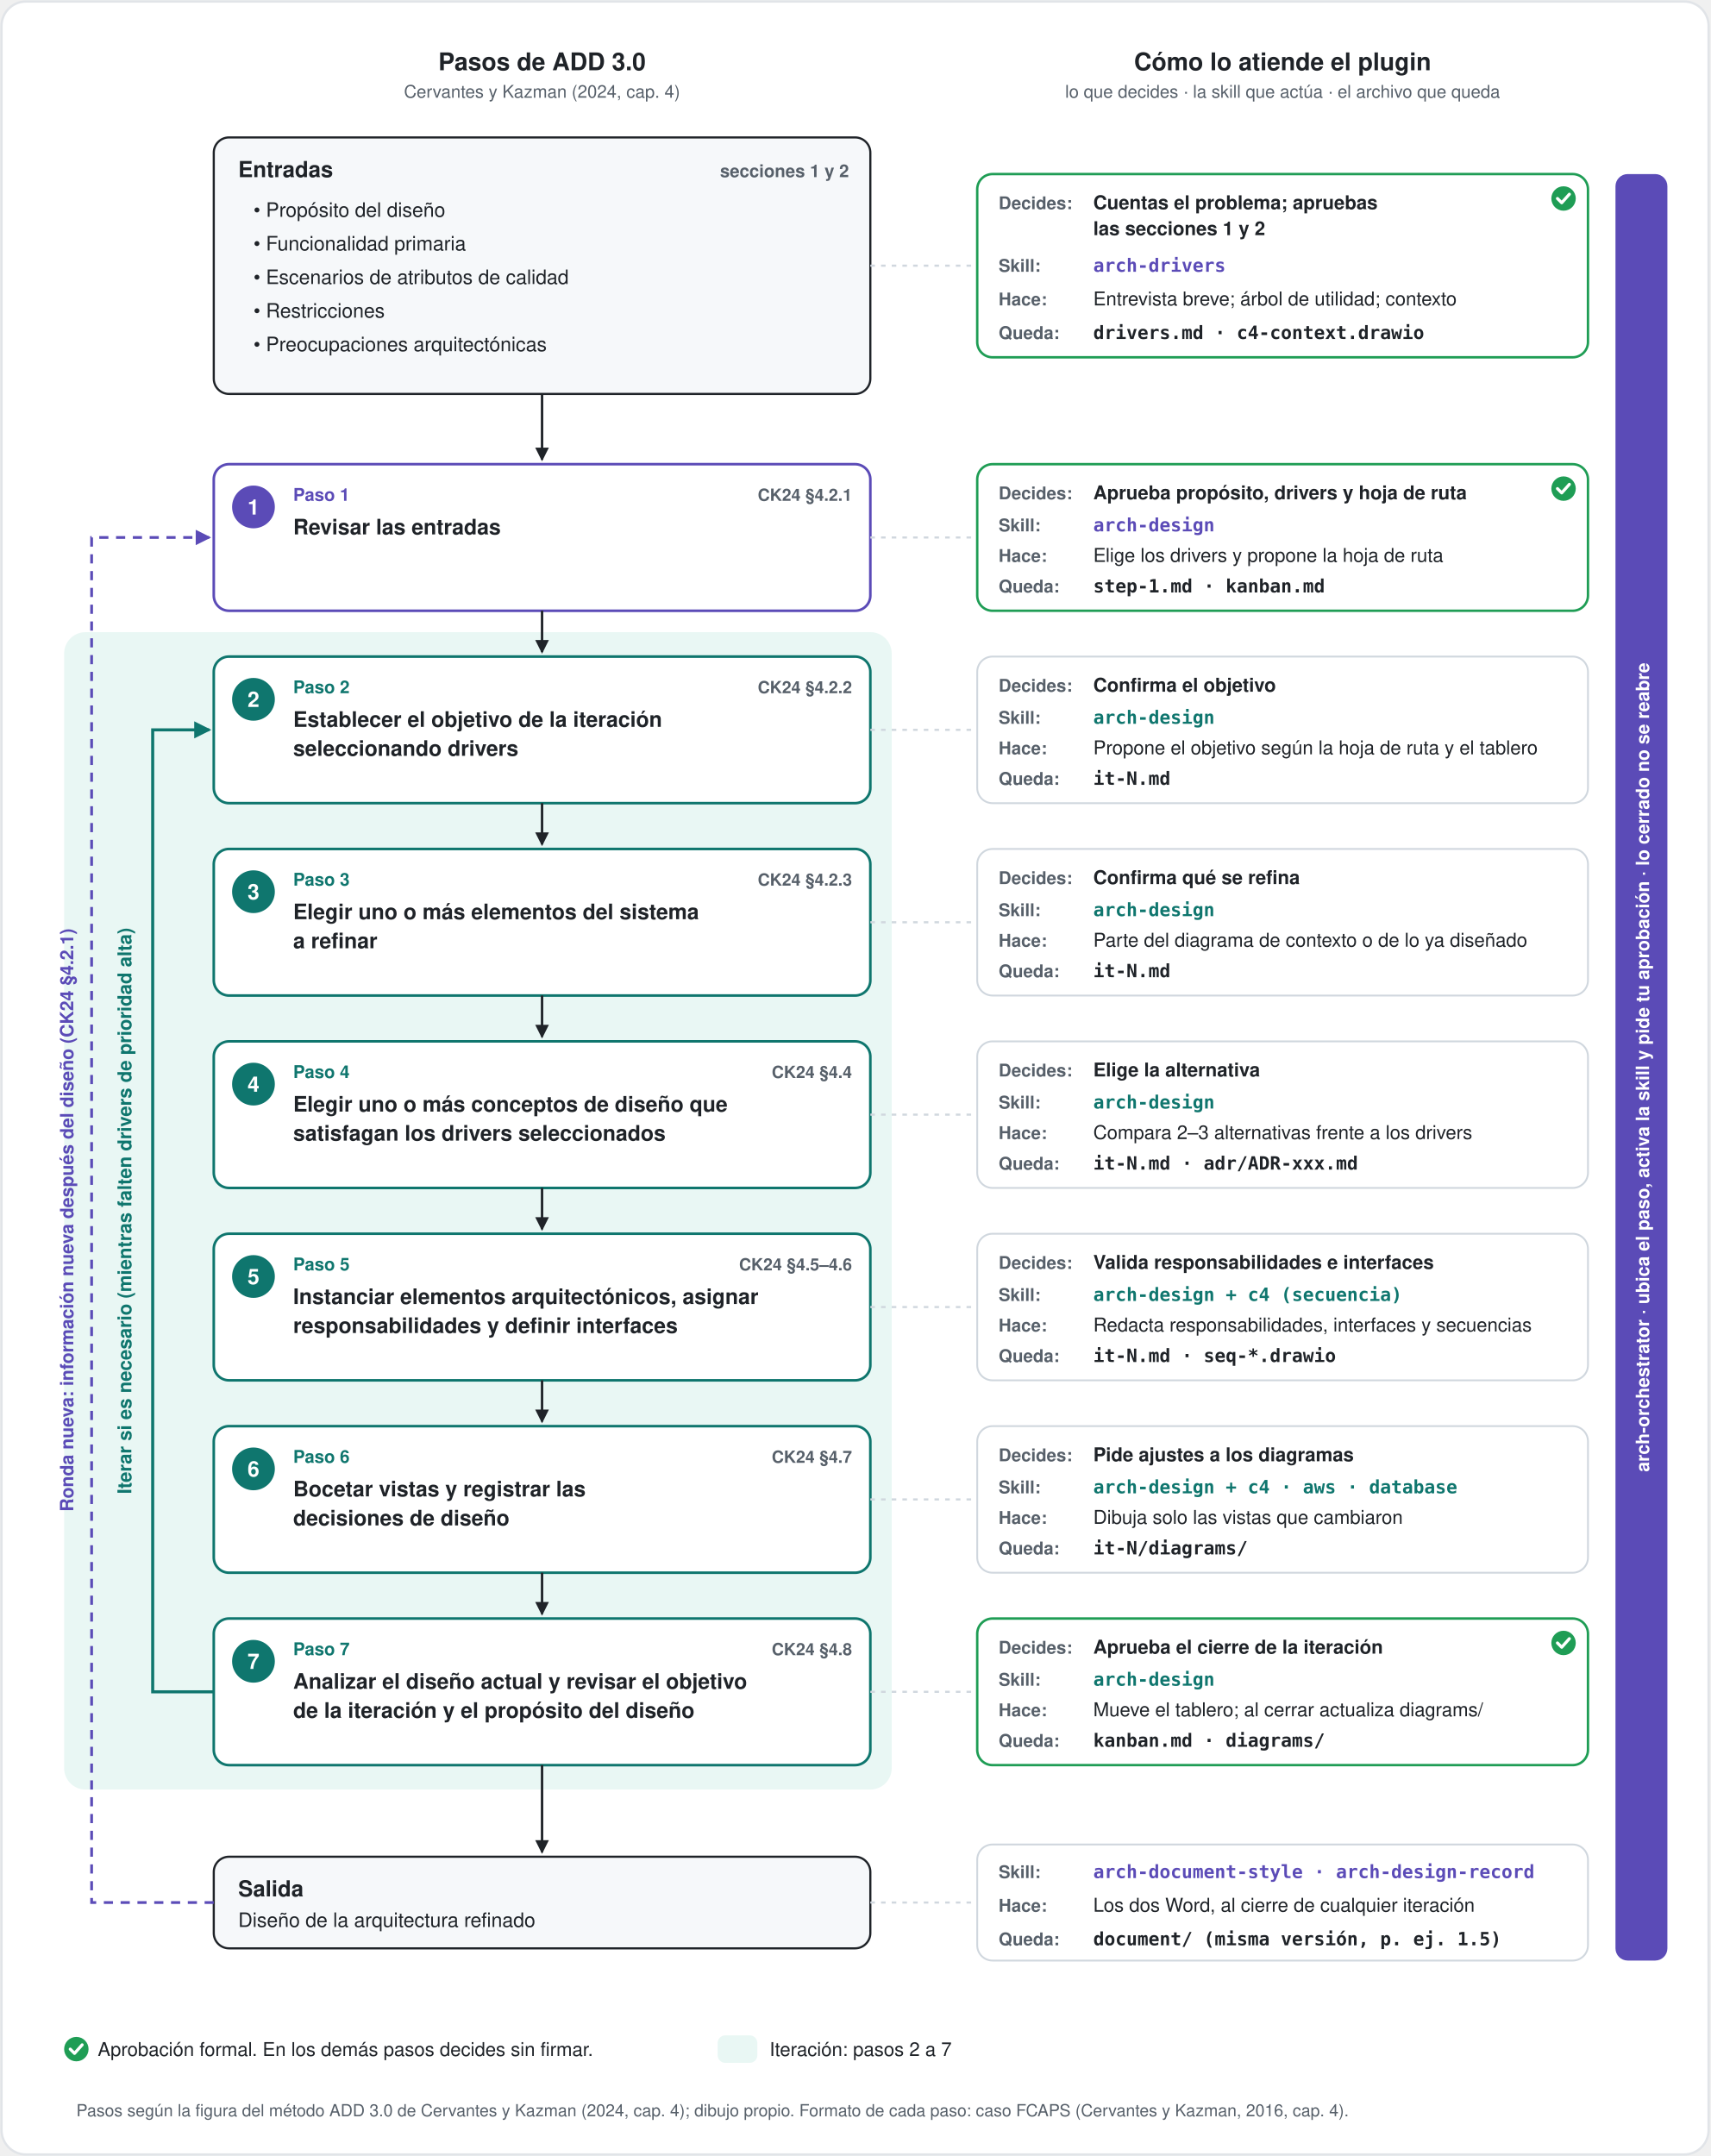
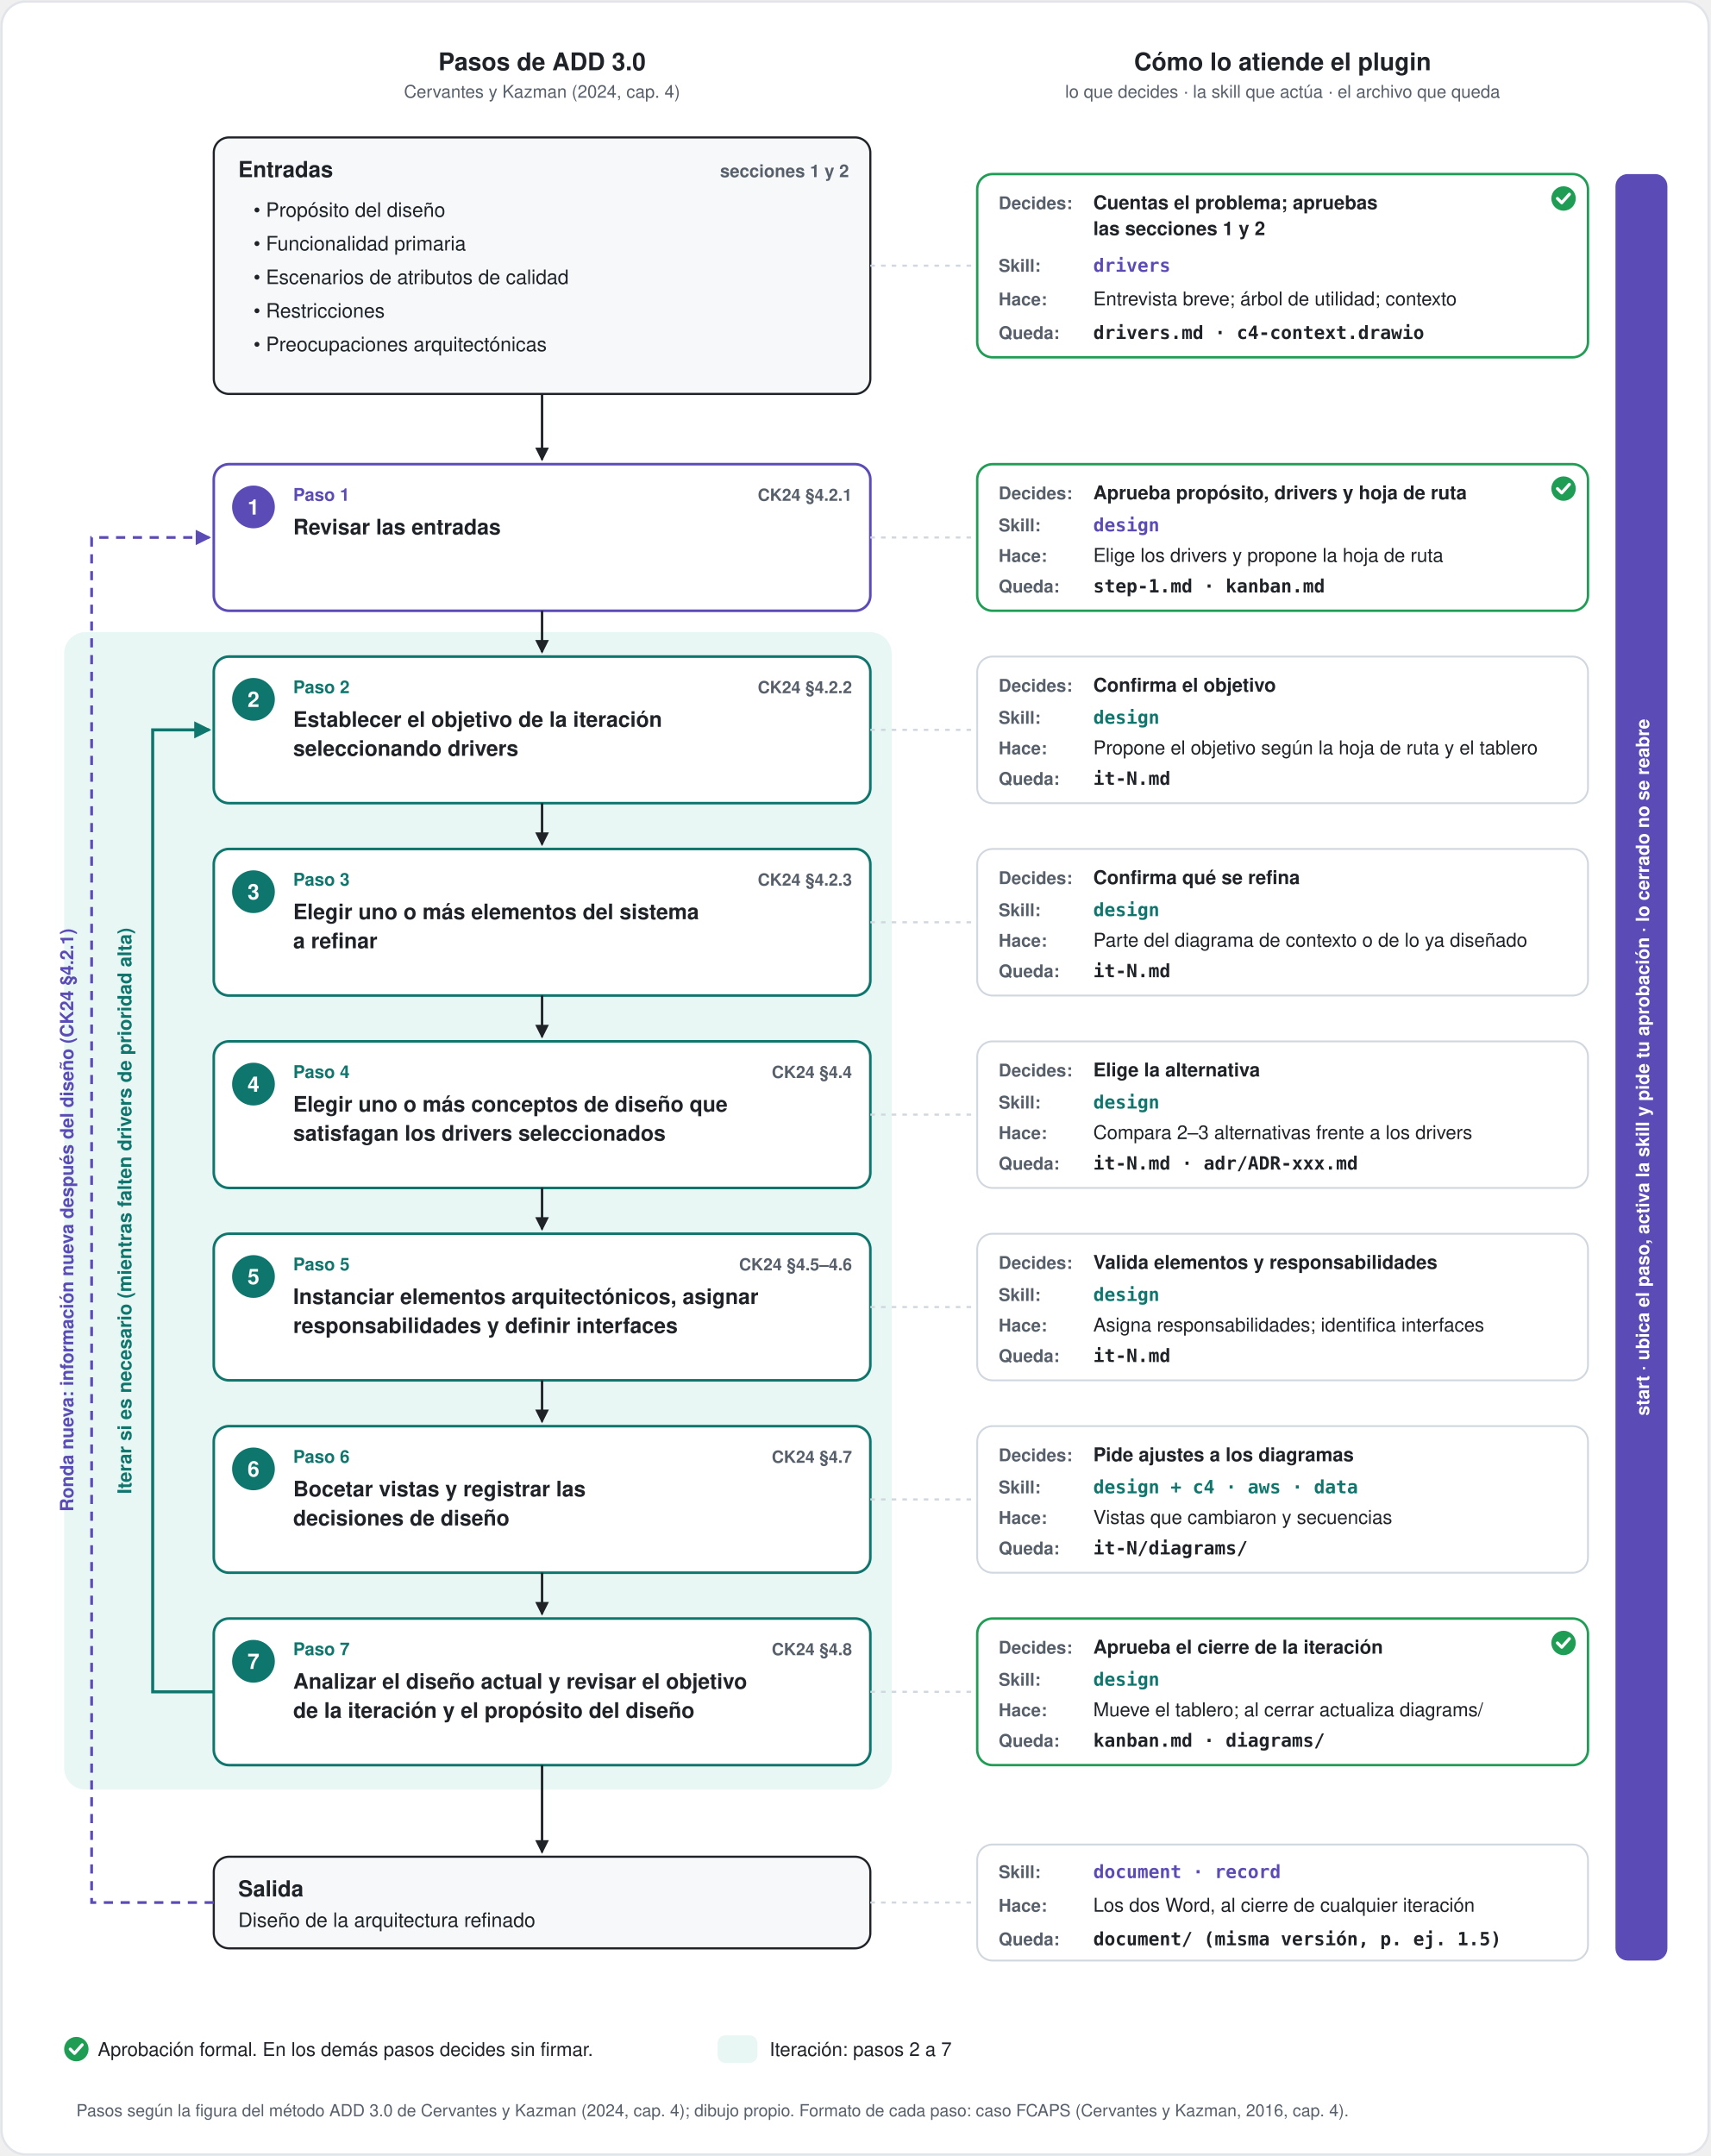
<svg xmlns="http://www.w3.org/2000/svg" width="1120" height="1412" viewBox="0 0 1120 1412">
  <defs>
    <marker id="m5B4BB7" viewBox="0 0 10 10" refX="8" refY="5" markerWidth="7" markerHeight="7" orient="auto-start-reverse">
      <path d="M1 1L9 5L1 9z" fill="#5B4BB7" />
    </marker>
    <marker id="m0F766E" viewBox="0 0 10 10" refX="8" refY="5" markerWidth="7" markerHeight="7" orient="auto-start-reverse">
      <path d="M1 1L9 5L1 9z" fill="#0F766E" />
    </marker>
    <marker id="m57606A" viewBox="0 0 10 10" refX="8" refY="5" markerWidth="7" markerHeight="7" orient="auto-start-reverse">
      <path d="M1 1L9 5L1 9z" fill="#57606A" />
    </marker>
    <marker id="m1F2328" viewBox="0 0 10 10" refX="8" refY="5" markerWidth="7" markerHeight="7" orient="auto-start-reverse">
      <path d="M1 1L9 5L1 9z" fill="#1F2328" />
    </marker>
  </defs>
  <rect x="1" y="1" width="1118" height="1410" rx="16" fill="#FFFFFF" stroke="#E1E4E8" stroke-width="1.5" />
  <text x="355.0" y="46" text-anchor="middle" style="font-family:-apple-system,'Segoe UI',Helvetica,Arial,sans-serif;font-size:16px;font-weight:700" fill="#1F2328">Pasos de ADD 3.0</text>
  <text x="355.0" y="64" text-anchor="middle" style="font-family:-apple-system,'Segoe UI',Helvetica,Arial,sans-serif;font-size:11.5px;font-weight:400" fill="#57606A">Cervantes y Kazman (2024, cap. 4)</text>
  <text x="840.0" y="46" text-anchor="middle" style="font-family:-apple-system,'Segoe UI',Helvetica,Arial,sans-serif;font-size:16px;font-weight:700" fill="#1F2328">Cómo lo atiende el plugin</text>
  <text x="840.0" y="64" text-anchor="middle" style="font-family:-apple-system,'Segoe UI',Helvetica,Arial,sans-serif;font-size:11.5px;font-weight:400" fill="#57606A">lo que decides · la skill que actúa · el archivo que queda</text>
  <rect x="42" y="414" width="542" height="758" rx="14" fill="#E9F7F4" stroke="none" stroke-width="0" />
  <rect x="140" y="90" width="430" height="168" rx="10" fill="#F6F8FA" stroke="#1F2328" stroke-width="1.4" />
  <text x="156" y="116" text-anchor="start" style="font-family:-apple-system,'Segoe UI',Helvetica,Arial,sans-serif;font-size:14.5px;font-weight:700" fill="#1F2328">Entradas</text>
  <text x="166" y="142" text-anchor="start" style="font-family:-apple-system,'Segoe UI',Helvetica,Arial,sans-serif;font-size:13px;font-weight:400" fill="#1F2328">• Propósito del diseño</text>
  <text x="166" y="164" text-anchor="start" style="font-family:-apple-system,'Segoe UI',Helvetica,Arial,sans-serif;font-size:13px;font-weight:400" fill="#1F2328">• Funcionalidad primaria</text>
  <text x="166" y="186" text-anchor="start" style="font-family:-apple-system,'Segoe UI',Helvetica,Arial,sans-serif;font-size:13px;font-weight:400" fill="#1F2328">• Escenarios de atributos de calidad</text>
  <text x="166" y="208" text-anchor="start" style="font-family:-apple-system,'Segoe UI',Helvetica,Arial,sans-serif;font-size:13px;font-weight:400" fill="#1F2328">• Restricciones</text>
  <text x="166" y="230" text-anchor="start" style="font-family:-apple-system,'Segoe UI',Helvetica,Arial,sans-serif;font-size:13px;font-weight:400" fill="#1F2328">• Preocupaciones arquitectónicas</text>
  <text x="556" y="116" text-anchor="end" style="font-family:-apple-system,'Segoe UI',Helvetica,Arial,sans-serif;font-size:11.5px;font-weight:600" fill="#57606A">secciones 1 y 2</text>
  <rect x="140" y="304" width="430" height="96" rx="10" fill="#FFFFFF" stroke="#5B4BB7" stroke-width="1.7" />
  <circle cx="166" cy="332" r="14" fill="#5B4BB7" />
  <text x="166" y="337" text-anchor="middle" style="font-family:-apple-system,'Segoe UI',Helvetica,Arial,sans-serif;font-size:14px;font-weight:700" fill="#fff">1</text>
  <text x="192" y="328" text-anchor="start" style="font-family:-apple-system,'Segoe UI',Helvetica,Arial,sans-serif;font-size:11.5px;font-weight:700" fill="#5B4BB7">Paso 1</text>
  <text x="192" y="350" text-anchor="start" style="font-family:-apple-system,'Segoe UI',Helvetica,Arial,sans-serif;font-size:14px;font-weight:600" fill="#1F2328">Revisar las entradas</text>
  <text x="558" y="328" text-anchor="end" style="font-family:-apple-system,'Segoe UI',Helvetica,Arial,sans-serif;font-size:11px;font-weight:600" fill="#57606A">CK24 §4.2.1</text>
  <line x1="570" y1="352.0" x2="640" y2="352.0" stroke="#D0D7DE" stroke-width="1.4" stroke-dasharray="3 4" />
  <rect x="640" y="304" width="400" height="96" rx="10" fill="#FFFFFF" stroke="#1F9D55" stroke-width="1.6" />
  <circle cx="1024" cy="320" r="8" fill="#1F9D55" />
  <path d="M1020 320 l2.8 2.8 l5 -5.6" fill="none" stroke="#fff" stroke-width="2" stroke-linecap="round" stroke-linejoin="round" />
  <text x="654" y="327" text-anchor="start" style="font-family:-apple-system,'Segoe UI',Helvetica,Arial,sans-serif;font-size:11.5px;font-weight:700" fill="#57606A">Decides:</text>
  <text x="716" y="327" text-anchor="start" style="font-family:-apple-system,'Segoe UI',Helvetica,Arial,sans-serif;font-size:12.5px;font-weight:600" fill="#1F2328">Aprueba propósito, drivers y hoja de ruta</text>
  <text x="654" y="348" text-anchor="start" style="font-family:-apple-system,'Segoe UI',Helvetica,Arial,sans-serif;font-size:11.5px;font-weight:700" fill="#57606A">Skill:</text>
-   <text x="716" y="348" text-anchor="start" style="font-family:ui-monospace,SFMono-Regular,Menlo,Consolas,monospace;font-size:12px;font-weight:700" fill="#5B4BB7">arch-design</text>
+   <text x="716" y="348" text-anchor="start" style="font-family:ui-monospace,SFMono-Regular,Menlo,Consolas,monospace;font-size:12px;font-weight:700" fill="#5B4BB7">design</text>
  <text x="654" y="368" text-anchor="start" style="font-family:-apple-system,'Segoe UI',Helvetica,Arial,sans-serif;font-size:11.5px;font-weight:700" fill="#57606A">Hace:</text>
  <text x="716" y="368" text-anchor="start" style="font-family:-apple-system,'Segoe UI',Helvetica,Arial,sans-serif;font-size:12.5px;font-weight:400" fill="#1F2328">Elige los drivers y propone la hoja de ruta</text>
  <text x="654" y="388" text-anchor="start" style="font-family:-apple-system,'Segoe UI',Helvetica,Arial,sans-serif;font-size:11.5px;font-weight:700" fill="#57606A">Queda:</text>
  <text x="716" y="388" text-anchor="start" style="font-family:ui-monospace,SFMono-Regular,Menlo,Consolas,monospace;font-size:12px;font-weight:600" fill="#1F2328">step-1.md · kanban.md</text>
  <rect x="140" y="430" width="430" height="96" rx="10" fill="#FFFFFF" stroke="#0F766E" stroke-width="1.7" />
  <circle cx="166" cy="458" r="14" fill="#0F766E" />
  <text x="166" y="463" text-anchor="middle" style="font-family:-apple-system,'Segoe UI',Helvetica,Arial,sans-serif;font-size:14px;font-weight:700" fill="#fff">2</text>
  <text x="192" y="454" text-anchor="start" style="font-family:-apple-system,'Segoe UI',Helvetica,Arial,sans-serif;font-size:11.5px;font-weight:700" fill="#0F766E">Paso 2</text>
  <text x="192" y="476" text-anchor="start" style="font-family:-apple-system,'Segoe UI',Helvetica,Arial,sans-serif;font-size:14px;font-weight:600" fill="#1F2328">Establecer el objetivo de la iteración</text>
  <text x="192" y="495" text-anchor="start" style="font-family:-apple-system,'Segoe UI',Helvetica,Arial,sans-serif;font-size:14px;font-weight:600" fill="#1F2328">seleccionando drivers</text>
  <text x="558" y="454" text-anchor="end" style="font-family:-apple-system,'Segoe UI',Helvetica,Arial,sans-serif;font-size:11px;font-weight:600" fill="#57606A">CK24 §4.2.2</text>
  <line x1="570" y1="478.0" x2="640" y2="478.0" stroke="#D0D7DE" stroke-width="1.4" stroke-dasharray="3 4" />
  <rect x="640" y="430" width="400" height="96" rx="10" fill="#FFFFFF" stroke="#D0D7DE" stroke-width="1.2" />
  <text x="654" y="453" text-anchor="start" style="font-family:-apple-system,'Segoe UI',Helvetica,Arial,sans-serif;font-size:11.5px;font-weight:700" fill="#57606A">Decides:</text>
  <text x="716" y="453" text-anchor="start" style="font-family:-apple-system,'Segoe UI',Helvetica,Arial,sans-serif;font-size:12.5px;font-weight:600" fill="#1F2328">Confirma el objetivo</text>
  <text x="654" y="474" text-anchor="start" style="font-family:-apple-system,'Segoe UI',Helvetica,Arial,sans-serif;font-size:11.5px;font-weight:700" fill="#57606A">Skill:</text>
-   <text x="716" y="474" text-anchor="start" style="font-family:ui-monospace,SFMono-Regular,Menlo,Consolas,monospace;font-size:12px;font-weight:700" fill="#0F766E">arch-design</text>
+   <text x="716" y="474" text-anchor="start" style="font-family:ui-monospace,SFMono-Regular,Menlo,Consolas,monospace;font-size:12px;font-weight:700" fill="#0F766E">design</text>
  <text x="654" y="494" text-anchor="start" style="font-family:-apple-system,'Segoe UI',Helvetica,Arial,sans-serif;font-size:11.5px;font-weight:700" fill="#57606A">Hace:</text>
  <text x="716" y="494" text-anchor="start" style="font-family:-apple-system,'Segoe UI',Helvetica,Arial,sans-serif;font-size:12.5px;font-weight:400" fill="#1F2328">Propone el objetivo según la hoja de ruta y el tablero</text>
  <text x="654" y="514" text-anchor="start" style="font-family:-apple-system,'Segoe UI',Helvetica,Arial,sans-serif;font-size:11.5px;font-weight:700" fill="#57606A">Queda:</text>
  <text x="716" y="514" text-anchor="start" style="font-family:ui-monospace,SFMono-Regular,Menlo,Consolas,monospace;font-size:12px;font-weight:600" fill="#1F2328">it-N.md</text>
  <rect x="140" y="556" width="430" height="96" rx="10" fill="#FFFFFF" stroke="#0F766E" stroke-width="1.7" />
  <circle cx="166" cy="584" r="14" fill="#0F766E" />
  <text x="166" y="589" text-anchor="middle" style="font-family:-apple-system,'Segoe UI',Helvetica,Arial,sans-serif;font-size:14px;font-weight:700" fill="#fff">3</text>
  <text x="192" y="580" text-anchor="start" style="font-family:-apple-system,'Segoe UI',Helvetica,Arial,sans-serif;font-size:11.5px;font-weight:700" fill="#0F766E">Paso 3</text>
  <text x="192" y="602" text-anchor="start" style="font-family:-apple-system,'Segoe UI',Helvetica,Arial,sans-serif;font-size:14px;font-weight:600" fill="#1F2328">Elegir uno o más elementos del sistema</text>
  <text x="192" y="621" text-anchor="start" style="font-family:-apple-system,'Segoe UI',Helvetica,Arial,sans-serif;font-size:14px;font-weight:600" fill="#1F2328">a refinar</text>
  <text x="558" y="580" text-anchor="end" style="font-family:-apple-system,'Segoe UI',Helvetica,Arial,sans-serif;font-size:11px;font-weight:600" fill="#57606A">CK24 §4.2.3</text>
  <line x1="570" y1="604.0" x2="640" y2="604.0" stroke="#D0D7DE" stroke-width="1.4" stroke-dasharray="3 4" />
  <rect x="640" y="556" width="400" height="96" rx="10" fill="#FFFFFF" stroke="#D0D7DE" stroke-width="1.2" />
  <text x="654" y="579" text-anchor="start" style="font-family:-apple-system,'Segoe UI',Helvetica,Arial,sans-serif;font-size:11.5px;font-weight:700" fill="#57606A">Decides:</text>
  <text x="716" y="579" text-anchor="start" style="font-family:-apple-system,'Segoe UI',Helvetica,Arial,sans-serif;font-size:12.5px;font-weight:600" fill="#1F2328">Confirma qué se refina</text>
  <text x="654" y="600" text-anchor="start" style="font-family:-apple-system,'Segoe UI',Helvetica,Arial,sans-serif;font-size:11.5px;font-weight:700" fill="#57606A">Skill:</text>
-   <text x="716" y="600" text-anchor="start" style="font-family:ui-monospace,SFMono-Regular,Menlo,Consolas,monospace;font-size:12px;font-weight:700" fill="#0F766E">arch-design</text>
+   <text x="716" y="600" text-anchor="start" style="font-family:ui-monospace,SFMono-Regular,Menlo,Consolas,monospace;font-size:12px;font-weight:700" fill="#0F766E">design</text>
  <text x="654" y="620" text-anchor="start" style="font-family:-apple-system,'Segoe UI',Helvetica,Arial,sans-serif;font-size:11.5px;font-weight:700" fill="#57606A">Hace:</text>
  <text x="716" y="620" text-anchor="start" style="font-family:-apple-system,'Segoe UI',Helvetica,Arial,sans-serif;font-size:12.5px;font-weight:400" fill="#1F2328">Parte del diagrama de contexto o de lo ya diseñado</text>
  <text x="654" y="640" text-anchor="start" style="font-family:-apple-system,'Segoe UI',Helvetica,Arial,sans-serif;font-size:11.5px;font-weight:700" fill="#57606A">Queda:</text>
  <text x="716" y="640" text-anchor="start" style="font-family:ui-monospace,SFMono-Regular,Menlo,Consolas,monospace;font-size:12px;font-weight:600" fill="#1F2328">it-N.md</text>
  <rect x="140" y="682" width="430" height="96" rx="10" fill="#FFFFFF" stroke="#0F766E" stroke-width="1.7" />
  <circle cx="166" cy="710" r="14" fill="#0F766E" />
  <text x="166" y="715" text-anchor="middle" style="font-family:-apple-system,'Segoe UI',Helvetica,Arial,sans-serif;font-size:14px;font-weight:700" fill="#fff">4</text>
  <text x="192" y="706" text-anchor="start" style="font-family:-apple-system,'Segoe UI',Helvetica,Arial,sans-serif;font-size:11.5px;font-weight:700" fill="#0F766E">Paso 4</text>
  <text x="192" y="728" text-anchor="start" style="font-family:-apple-system,'Segoe UI',Helvetica,Arial,sans-serif;font-size:14px;font-weight:600" fill="#1F2328">Elegir uno o más conceptos de diseño que</text>
  <text x="192" y="747" text-anchor="start" style="font-family:-apple-system,'Segoe UI',Helvetica,Arial,sans-serif;font-size:14px;font-weight:600" fill="#1F2328">satisfagan los drivers seleccionados</text>
  <text x="558" y="706" text-anchor="end" style="font-family:-apple-system,'Segoe UI',Helvetica,Arial,sans-serif;font-size:11px;font-weight:600" fill="#57606A">CK24 §4.4</text>
  <line x1="570" y1="730.0" x2="640" y2="730.0" stroke="#D0D7DE" stroke-width="1.4" stroke-dasharray="3 4" />
  <rect x="640" y="682" width="400" height="96" rx="10" fill="#FFFFFF" stroke="#D0D7DE" stroke-width="1.2" />
  <text x="654" y="705" text-anchor="start" style="font-family:-apple-system,'Segoe UI',Helvetica,Arial,sans-serif;font-size:11.5px;font-weight:700" fill="#57606A">Decides:</text>
  <text x="716" y="705" text-anchor="start" style="font-family:-apple-system,'Segoe UI',Helvetica,Arial,sans-serif;font-size:12.5px;font-weight:600" fill="#1F2328">Elige la alternativa</text>
  <text x="654" y="726" text-anchor="start" style="font-family:-apple-system,'Segoe UI',Helvetica,Arial,sans-serif;font-size:11.5px;font-weight:700" fill="#57606A">Skill:</text>
-   <text x="716" y="726" text-anchor="start" style="font-family:ui-monospace,SFMono-Regular,Menlo,Consolas,monospace;font-size:12px;font-weight:700" fill="#0F766E">arch-design</text>
+   <text x="716" y="726" text-anchor="start" style="font-family:ui-monospace,SFMono-Regular,Menlo,Consolas,monospace;font-size:12px;font-weight:700" fill="#0F766E">design</text>
  <text x="654" y="746" text-anchor="start" style="font-family:-apple-system,'Segoe UI',Helvetica,Arial,sans-serif;font-size:11.5px;font-weight:700" fill="#57606A">Hace:</text>
  <text x="716" y="746" text-anchor="start" style="font-family:-apple-system,'Segoe UI',Helvetica,Arial,sans-serif;font-size:12.5px;font-weight:400" fill="#1F2328">Compara 2–3 alternativas frente a los drivers</text>
  <text x="654" y="766" text-anchor="start" style="font-family:-apple-system,'Segoe UI',Helvetica,Arial,sans-serif;font-size:11.5px;font-weight:700" fill="#57606A">Queda:</text>
  <text x="716" y="766" text-anchor="start" style="font-family:ui-monospace,SFMono-Regular,Menlo,Consolas,monospace;font-size:12px;font-weight:600" fill="#1F2328">it-N.md · adr/ADR-xxx.md</text>
  <rect x="140" y="808" width="430" height="96" rx="10" fill="#FFFFFF" stroke="#0F766E" stroke-width="1.7" />
  <circle cx="166" cy="836" r="14" fill="#0F766E" />
  <text x="166" y="841" text-anchor="middle" style="font-family:-apple-system,'Segoe UI',Helvetica,Arial,sans-serif;font-size:14px;font-weight:700" fill="#fff">5</text>
  <text x="192" y="832" text-anchor="start" style="font-family:-apple-system,'Segoe UI',Helvetica,Arial,sans-serif;font-size:11.5px;font-weight:700" fill="#0F766E">Paso 5</text>
  <text x="192" y="854" text-anchor="start" style="font-family:-apple-system,'Segoe UI',Helvetica,Arial,sans-serif;font-size:14px;font-weight:600" fill="#1F2328">Instanciar elementos arquitectónicos, asignar</text>
  <text x="192" y="873" text-anchor="start" style="font-family:-apple-system,'Segoe UI',Helvetica,Arial,sans-serif;font-size:14px;font-weight:600" fill="#1F2328">responsabilidades y definir interfaces</text>
  <text x="558" y="832" text-anchor="end" style="font-family:-apple-system,'Segoe UI',Helvetica,Arial,sans-serif;font-size:11px;font-weight:600" fill="#57606A">CK24 §4.5–4.6</text>
  <line x1="570" y1="856.0" x2="640" y2="856.0" stroke="#D0D7DE" stroke-width="1.4" stroke-dasharray="3 4" />
  <rect x="640" y="808" width="400" height="96" rx="10" fill="#FFFFFF" stroke="#D0D7DE" stroke-width="1.2" />
  <text x="654" y="831" text-anchor="start" style="font-family:-apple-system,'Segoe UI',Helvetica,Arial,sans-serif;font-size:11.5px;font-weight:700" fill="#57606A">Decides:</text>
-   <text x="716" y="831" text-anchor="start" style="font-family:-apple-system,'Segoe UI',Helvetica,Arial,sans-serif;font-size:12.5px;font-weight:600" fill="#1F2328">Valida responsabilidades e interfaces</text>
+   <text x="716" y="831" text-anchor="start" style="font-family:-apple-system,'Segoe UI',Helvetica,Arial,sans-serif;font-size:12.5px;font-weight:600" fill="#1F2328">Valida elementos y responsabilidades</text>
  <text x="654" y="852" text-anchor="start" style="font-family:-apple-system,'Segoe UI',Helvetica,Arial,sans-serif;font-size:11.5px;font-weight:700" fill="#57606A">Skill:</text>
-   <text x="716" y="852" text-anchor="start" style="font-family:ui-monospace,SFMono-Regular,Menlo,Consolas,monospace;font-size:12px;font-weight:700" fill="#0F766E">arch-design + c4 (secuencia)</text>
+   <text x="716" y="852" text-anchor="start" style="font-family:ui-monospace,SFMono-Regular,Menlo,Consolas,monospace;font-size:12px;font-weight:700" fill="#0F766E">design</text>
  <text x="654" y="872" text-anchor="start" style="font-family:-apple-system,'Segoe UI',Helvetica,Arial,sans-serif;font-size:11.5px;font-weight:700" fill="#57606A">Hace:</text>
-   <text x="716" y="872" text-anchor="start" style="font-family:-apple-system,'Segoe UI',Helvetica,Arial,sans-serif;font-size:12.5px;font-weight:400" fill="#1F2328">Redacta responsabilidades, interfaces y secuencias</text>
+   <text x="716" y="872" text-anchor="start" style="font-family:-apple-system,'Segoe UI',Helvetica,Arial,sans-serif;font-size:12.5px;font-weight:400" fill="#1F2328">Asigna responsabilidades; identifica interfaces</text>
  <text x="654" y="892" text-anchor="start" style="font-family:-apple-system,'Segoe UI',Helvetica,Arial,sans-serif;font-size:11.5px;font-weight:700" fill="#57606A">Queda:</text>
-   <text x="716" y="892" text-anchor="start" style="font-family:ui-monospace,SFMono-Regular,Menlo,Consolas,monospace;font-size:12px;font-weight:600" fill="#1F2328">it-N.md · seq-*.drawio</text>
+   <text x="716" y="892" text-anchor="start" style="font-family:ui-monospace,SFMono-Regular,Menlo,Consolas,monospace;font-size:12px;font-weight:600" fill="#1F2328">it-N.md</text>
  <rect x="140" y="934" width="430" height="96" rx="10" fill="#FFFFFF" stroke="#0F766E" stroke-width="1.7" />
  <circle cx="166" cy="962" r="14" fill="#0F766E" />
  <text x="166" y="967" text-anchor="middle" style="font-family:-apple-system,'Segoe UI',Helvetica,Arial,sans-serif;font-size:14px;font-weight:700" fill="#fff">6</text>
  <text x="192" y="958" text-anchor="start" style="font-family:-apple-system,'Segoe UI',Helvetica,Arial,sans-serif;font-size:11.5px;font-weight:700" fill="#0F766E">Paso 6</text>
  <text x="192" y="980" text-anchor="start" style="font-family:-apple-system,'Segoe UI',Helvetica,Arial,sans-serif;font-size:14px;font-weight:600" fill="#1F2328">Bocetar vistas y registrar las</text>
  <text x="192" y="999" text-anchor="start" style="font-family:-apple-system,'Segoe UI',Helvetica,Arial,sans-serif;font-size:14px;font-weight:600" fill="#1F2328">decisiones de diseño</text>
  <text x="558" y="958" text-anchor="end" style="font-family:-apple-system,'Segoe UI',Helvetica,Arial,sans-serif;font-size:11px;font-weight:600" fill="#57606A">CK24 §4.7</text>
  <line x1="570" y1="982.0" x2="640" y2="982.0" stroke="#D0D7DE" stroke-width="1.4" stroke-dasharray="3 4" />
  <rect x="640" y="934" width="400" height="96" rx="10" fill="#FFFFFF" stroke="#D0D7DE" stroke-width="1.2" />
  <text x="654" y="957" text-anchor="start" style="font-family:-apple-system,'Segoe UI',Helvetica,Arial,sans-serif;font-size:11.5px;font-weight:700" fill="#57606A">Decides:</text>
  <text x="716" y="957" text-anchor="start" style="font-family:-apple-system,'Segoe UI',Helvetica,Arial,sans-serif;font-size:12.5px;font-weight:600" fill="#1F2328">Pide ajustes a los diagramas</text>
  <text x="654" y="978" text-anchor="start" style="font-family:-apple-system,'Segoe UI',Helvetica,Arial,sans-serif;font-size:11.5px;font-weight:700" fill="#57606A">Skill:</text>
-   <text x="716" y="978" text-anchor="start" style="font-family:ui-monospace,SFMono-Regular,Menlo,Consolas,monospace;font-size:12px;font-weight:700" fill="#0F766E">arch-design + c4 · aws · database</text>
+   <text x="716" y="978" text-anchor="start" style="font-family:ui-monospace,SFMono-Regular,Menlo,Consolas,monospace;font-size:12px;font-weight:700" fill="#0F766E">design + c4 · aws · data</text>
  <text x="654" y="998" text-anchor="start" style="font-family:-apple-system,'Segoe UI',Helvetica,Arial,sans-serif;font-size:11.5px;font-weight:700" fill="#57606A">Hace:</text>
-   <text x="716" y="998" text-anchor="start" style="font-family:-apple-system,'Segoe UI',Helvetica,Arial,sans-serif;font-size:12.5px;font-weight:400" fill="#1F2328">Dibuja solo las vistas que cambiaron</text>
+   <text x="716" y="998" text-anchor="start" style="font-family:-apple-system,'Segoe UI',Helvetica,Arial,sans-serif;font-size:12.5px;font-weight:400" fill="#1F2328">Vistas que cambiaron y secuencias</text>
  <text x="654" y="1018" text-anchor="start" style="font-family:-apple-system,'Segoe UI',Helvetica,Arial,sans-serif;font-size:11.5px;font-weight:700" fill="#57606A">Queda:</text>
  <text x="716" y="1018" text-anchor="start" style="font-family:ui-monospace,SFMono-Regular,Menlo,Consolas,monospace;font-size:12px;font-weight:600" fill="#1F2328">it-N/diagrams/</text>
  <rect x="140" y="1060" width="430" height="96" rx="10" fill="#FFFFFF" stroke="#0F766E" stroke-width="1.7" />
  <circle cx="166" cy="1088" r="14" fill="#0F766E" />
  <text x="166" y="1093" text-anchor="middle" style="font-family:-apple-system,'Segoe UI',Helvetica,Arial,sans-serif;font-size:14px;font-weight:700" fill="#fff">7</text>
  <text x="192" y="1084" text-anchor="start" style="font-family:-apple-system,'Segoe UI',Helvetica,Arial,sans-serif;font-size:11.5px;font-weight:700" fill="#0F766E">Paso 7</text>
  <text x="192" y="1106" text-anchor="start" style="font-family:-apple-system,'Segoe UI',Helvetica,Arial,sans-serif;font-size:14px;font-weight:600" fill="#1F2328">Analizar el diseño actual y revisar el objetivo</text>
  <text x="192" y="1125" text-anchor="start" style="font-family:-apple-system,'Segoe UI',Helvetica,Arial,sans-serif;font-size:14px;font-weight:600" fill="#1F2328">de la iteración y el propósito del diseño</text>
  <text x="558" y="1084" text-anchor="end" style="font-family:-apple-system,'Segoe UI',Helvetica,Arial,sans-serif;font-size:11px;font-weight:600" fill="#57606A">CK24 §4.8</text>
  <line x1="570" y1="1108.0" x2="640" y2="1108.0" stroke="#D0D7DE" stroke-width="1.4" stroke-dasharray="3 4" />
  <rect x="640" y="1060" width="400" height="96" rx="10" fill="#FFFFFF" stroke="#1F9D55" stroke-width="1.6" />
  <circle cx="1024" cy="1076" r="8" fill="#1F9D55" />
  <path d="M1020 1076 l2.8 2.8 l5 -5.6" fill="none" stroke="#fff" stroke-width="2" stroke-linecap="round" stroke-linejoin="round" />
  <text x="654" y="1083" text-anchor="start" style="font-family:-apple-system,'Segoe UI',Helvetica,Arial,sans-serif;font-size:11.5px;font-weight:700" fill="#57606A">Decides:</text>
  <text x="716" y="1083" text-anchor="start" style="font-family:-apple-system,'Segoe UI',Helvetica,Arial,sans-serif;font-size:12.5px;font-weight:600" fill="#1F2328">Aprueba el cierre de la iteración</text>
  <text x="654" y="1104" text-anchor="start" style="font-family:-apple-system,'Segoe UI',Helvetica,Arial,sans-serif;font-size:11.5px;font-weight:700" fill="#57606A">Skill:</text>
-   <text x="716" y="1104" text-anchor="start" style="font-family:ui-monospace,SFMono-Regular,Menlo,Consolas,monospace;font-size:12px;font-weight:700" fill="#0F766E">arch-design</text>
+   <text x="716" y="1104" text-anchor="start" style="font-family:ui-monospace,SFMono-Regular,Menlo,Consolas,monospace;font-size:12px;font-weight:700" fill="#0F766E">design</text>
  <text x="654" y="1124" text-anchor="start" style="font-family:-apple-system,'Segoe UI',Helvetica,Arial,sans-serif;font-size:11.5px;font-weight:700" fill="#57606A">Hace:</text>
  <text x="716" y="1124" text-anchor="start" style="font-family:-apple-system,'Segoe UI',Helvetica,Arial,sans-serif;font-size:12.5px;font-weight:400" fill="#1F2328">Mueve el tablero; al cerrar actualiza diagrams/</text>
  <text x="654" y="1144" text-anchor="start" style="font-family:-apple-system,'Segoe UI',Helvetica,Arial,sans-serif;font-size:11.5px;font-weight:700" fill="#57606A">Queda:</text>
  <text x="716" y="1144" text-anchor="start" style="font-family:ui-monospace,SFMono-Regular,Menlo,Consolas,monospace;font-size:12px;font-weight:600" fill="#1F2328">kanban.md · diagrams/</text>
  <rect x="640" y="114" width="400" height="120" rx="10" fill="#FFFFFF" stroke="#1F9D55" stroke-width="1.6" />
  <circle cx="1024" cy="130" r="8" fill="#1F9D55" />
  <path d="M1020 130 l2.8 2.8 l5 -5.6" fill="none" stroke="#fff" stroke-width="2" stroke-linecap="round" stroke-linejoin="round" />
  <text x="654" y="137" text-anchor="start" style="font-family:-apple-system,'Segoe UI',Helvetica,Arial,sans-serif;font-size:11.5px;font-weight:700" fill="#57606A">Decides:</text>
  <text x="716" y="137" text-anchor="start" style="font-family:-apple-system,'Segoe UI',Helvetica,Arial,sans-serif;font-size:12.5px;font-weight:600" fill="#1F2328">Cuentas el problema; apruebas</text>
  <text x="716" y="154" text-anchor="start" style="font-family:-apple-system,'Segoe UI',Helvetica,Arial,sans-serif;font-size:12.5px;font-weight:600" fill="#1F2328">las secciones 1 y 2</text>
  <text x="654" y="178" text-anchor="start" style="font-family:-apple-system,'Segoe UI',Helvetica,Arial,sans-serif;font-size:11.5px;font-weight:700" fill="#57606A">Skill:</text>
-   <text x="716" y="178" text-anchor="start" style="font-family:ui-monospace,SFMono-Regular,Menlo,Consolas,monospace;font-size:12px;font-weight:700" fill="#5B4BB7">arch-drivers</text>
+   <text x="716" y="178" text-anchor="start" style="font-family:ui-monospace,SFMono-Regular,Menlo,Consolas,monospace;font-size:12px;font-weight:700" fill="#5B4BB7">drivers</text>
  <text x="654" y="200" text-anchor="start" style="font-family:-apple-system,'Segoe UI',Helvetica,Arial,sans-serif;font-size:11.5px;font-weight:700" fill="#57606A">Hace:</text>
  <text x="716" y="200" text-anchor="start" style="font-family:-apple-system,'Segoe UI',Helvetica,Arial,sans-serif;font-size:12.5px;font-weight:400" fill="#1F2328">Entrevista breve; árbol de utilidad; contexto</text>
  <text x="654" y="222" text-anchor="start" style="font-family:-apple-system,'Segoe UI',Helvetica,Arial,sans-serif;font-size:11.5px;font-weight:700" fill="#57606A">Queda:</text>
  <text x="716" y="222" text-anchor="start" style="font-family:ui-monospace,SFMono-Regular,Menlo,Consolas,monospace;font-size:12px;font-weight:600" fill="#1F2328">drivers.md · c4-context.drawio</text>
  <line x1="570" y1="174.0" x2="640" y2="174.0" stroke="#D0D7DE" stroke-width="1.4" stroke-dasharray="3 4" />
  <line x1="355.0" y1="258" x2="355.0" y2="301" stroke="#1F2328" stroke-width="1.6" marker-end="url(#m1F2328)" />
  <line x1="355.0" y1="400" x2="355.0" y2="427" stroke="#1F2328" stroke-width="1.6" marker-end="url(#m1F2328)" />
  <line x1="355.0" y1="526" x2="355.0" y2="553" stroke="#1F2328" stroke-width="1.6" marker-end="url(#m1F2328)" />
  <line x1="355.0" y1="652" x2="355.0" y2="679" stroke="#1F2328" stroke-width="1.6" marker-end="url(#m1F2328)" />
  <line x1="355.0" y1="778" x2="355.0" y2="805" stroke="#1F2328" stroke-width="1.6" marker-end="url(#m1F2328)" />
  <line x1="355.0" y1="904" x2="355.0" y2="931" stroke="#1F2328" stroke-width="1.6" marker-end="url(#m1F2328)" />
  <line x1="355.0" y1="1030" x2="355.0" y2="1057" stroke="#1F2328" stroke-width="1.6" marker-end="url(#m1F2328)" />
  <line x1="355.0" y1="1156" x2="355.0" y2="1213" stroke="#1F2328" stroke-width="1.6" marker-end="url(#m1F2328)" />
  <rect x="140" y="1216" width="430" height="60" rx="10" fill="#F6F8FA" stroke="#1F2328" stroke-width="1.4" />
  <text x="156" y="1242" text-anchor="start" style="font-family:-apple-system,'Segoe UI',Helvetica,Arial,sans-serif;font-size:14.5px;font-weight:700" fill="#1F2328">Salida</text>
  <text x="156" y="1262" text-anchor="start" style="font-family:-apple-system,'Segoe UI',Helvetica,Arial,sans-serif;font-size:13px;font-weight:400" fill="#1F2328">Diseño de la arquitectura refinado</text>
  <rect x="640" y="1208" width="400" height="76" rx="10" fill="#FFFFFF" stroke="#D0D7DE" stroke-width="1.2" />
  <text x="654" y="1230" text-anchor="start" style="font-family:-apple-system,'Segoe UI',Helvetica,Arial,sans-serif;font-size:11.5px;font-weight:700" fill="#57606A">Skill:</text>
-   <text x="716" y="1230" text-anchor="start" style="font-family:ui-monospace,SFMono-Regular,Menlo,Consolas,monospace;font-size:12px;font-weight:700" fill="#5B4BB7">arch-document-style · arch-design-record</text>
+   <text x="716" y="1230" text-anchor="start" style="font-family:ui-monospace,SFMono-Regular,Menlo,Consolas,monospace;font-size:12px;font-weight:700" fill="#5B4BB7">document · record</text>
  <text x="654" y="1252" text-anchor="start" style="font-family:-apple-system,'Segoe UI',Helvetica,Arial,sans-serif;font-size:11.5px;font-weight:700" fill="#57606A">Hace:</text>
  <text x="716" y="1252" text-anchor="start" style="font-family:-apple-system,'Segoe UI',Helvetica,Arial,sans-serif;font-size:12.5px;font-weight:400" fill="#1F2328">Los dos Word, al cierre de cualquier iteración</text>
  <text x="654" y="1274" text-anchor="start" style="font-family:-apple-system,'Segoe UI',Helvetica,Arial,sans-serif;font-size:11.5px;font-weight:700" fill="#57606A">Queda:</text>
  <text x="716" y="1274" text-anchor="start" style="font-family:ui-monospace,SFMono-Regular,Menlo,Consolas,monospace;font-size:12px;font-weight:600" fill="#1F2328">document/ (misma versión, p. ej. 1.5)</text>
  <line x1="570" y1="1246" x2="640" y2="1246" stroke="#D0D7DE" stroke-width="1.4" stroke-dasharray="3 4" />
  <path d="M140 1108.0 H100 V478.0 H137" fill="none" stroke="#0F766E" stroke-width="2" marker-end="url(#m0F766E)" />
  <g transform="translate(86 793.0) rotate(-90)">
    <text x="0" y="0" text-anchor="middle" style="font-family:-apple-system,'Segoe UI',Helvetica,Arial,sans-serif;font-size:12.5px;font-weight:700" fill="#0F766E">Iterar si es necesario (mientras falten drivers de prioridad alta)</text>
  </g>
  <path d="M140 1246 H60 V352.0 H137" fill="none" stroke="#5B4BB7" stroke-width="1.8" stroke-dasharray="6 5" marker-end="url(#m5B4BB7)" />
  <g transform="translate(48 799.0) rotate(-90)">
    <text x="0" y="0" text-anchor="middle" style="font-family:-apple-system,'Segoe UI',Helvetica,Arial,sans-serif;font-size:12px;font-weight:600" fill="#5B4BB7">Ronda nueva: información nueva después del diseño (CK24 §4.2.1)</text>
  </g>
  <rect x="1058" y="114" width="34" height="1170" rx="8" fill="#5B4BB7" stroke="none" stroke-width="0" />
  <g transform="translate(1080 699.0) rotate(-90)">
-     <text x="0" y="0" text-anchor="middle" style="font-family:-apple-system,'Segoe UI',Helvetica,Arial,sans-serif;font-size:12px;font-weight:700" fill="#fff">arch-orchestrator · ubica el paso, activa la skill y pide tu aprobación · lo cerrado no se reabre</text>
+     <text x="0" y="0" text-anchor="middle" style="font-family:-apple-system,'Segoe UI',Helvetica,Arial,sans-serif;font-size:12px;font-weight:700" fill="#fff">start · ubica el paso, activa la skill y pide tu aprobación · lo cerrado no se reabre</text>
  </g>
  <circle cx="50" cy="1342" r="8" fill="#1F9D55" />
  <path d="M46 1342 l2.8 2.8 l5 -5.6" fill="none" stroke="#fff" stroke-width="2" stroke-linecap="round" stroke-linejoin="round" />
  <text x="64" y="1346.5" text-anchor="start" style="font-family:-apple-system,'Segoe UI',Helvetica,Arial,sans-serif;font-size:12.5px;font-weight:400" fill="#1F2328">Aprobación formal. En los demás pasos decides sin firmar.</text>
  <rect x="470" y="1333" width="26" height="18" rx="5" fill="#E9F7F4" />
  <text x="504" y="1346.5" text-anchor="start" style="font-family:-apple-system,'Segoe UI',Helvetica,Arial,sans-serif;font-size:12.5px;font-weight:400" fill="#1F2328">Iteración: pasos 2 a 7</text>
  <text x="50" y="1386" text-anchor="start" style="font-family:-apple-system,'Segoe UI',Helvetica,Arial,sans-serif;font-size:11px;font-weight:400" fill="#57606A">Pasos según la figura del método ADD 3.0 de Cervantes y Kazman (2024, cap. 4); dibujo propio. Formato de cada paso: caso FCAPS (Cervantes y Kazman, 2016, cap. 4).</text>
</svg>
